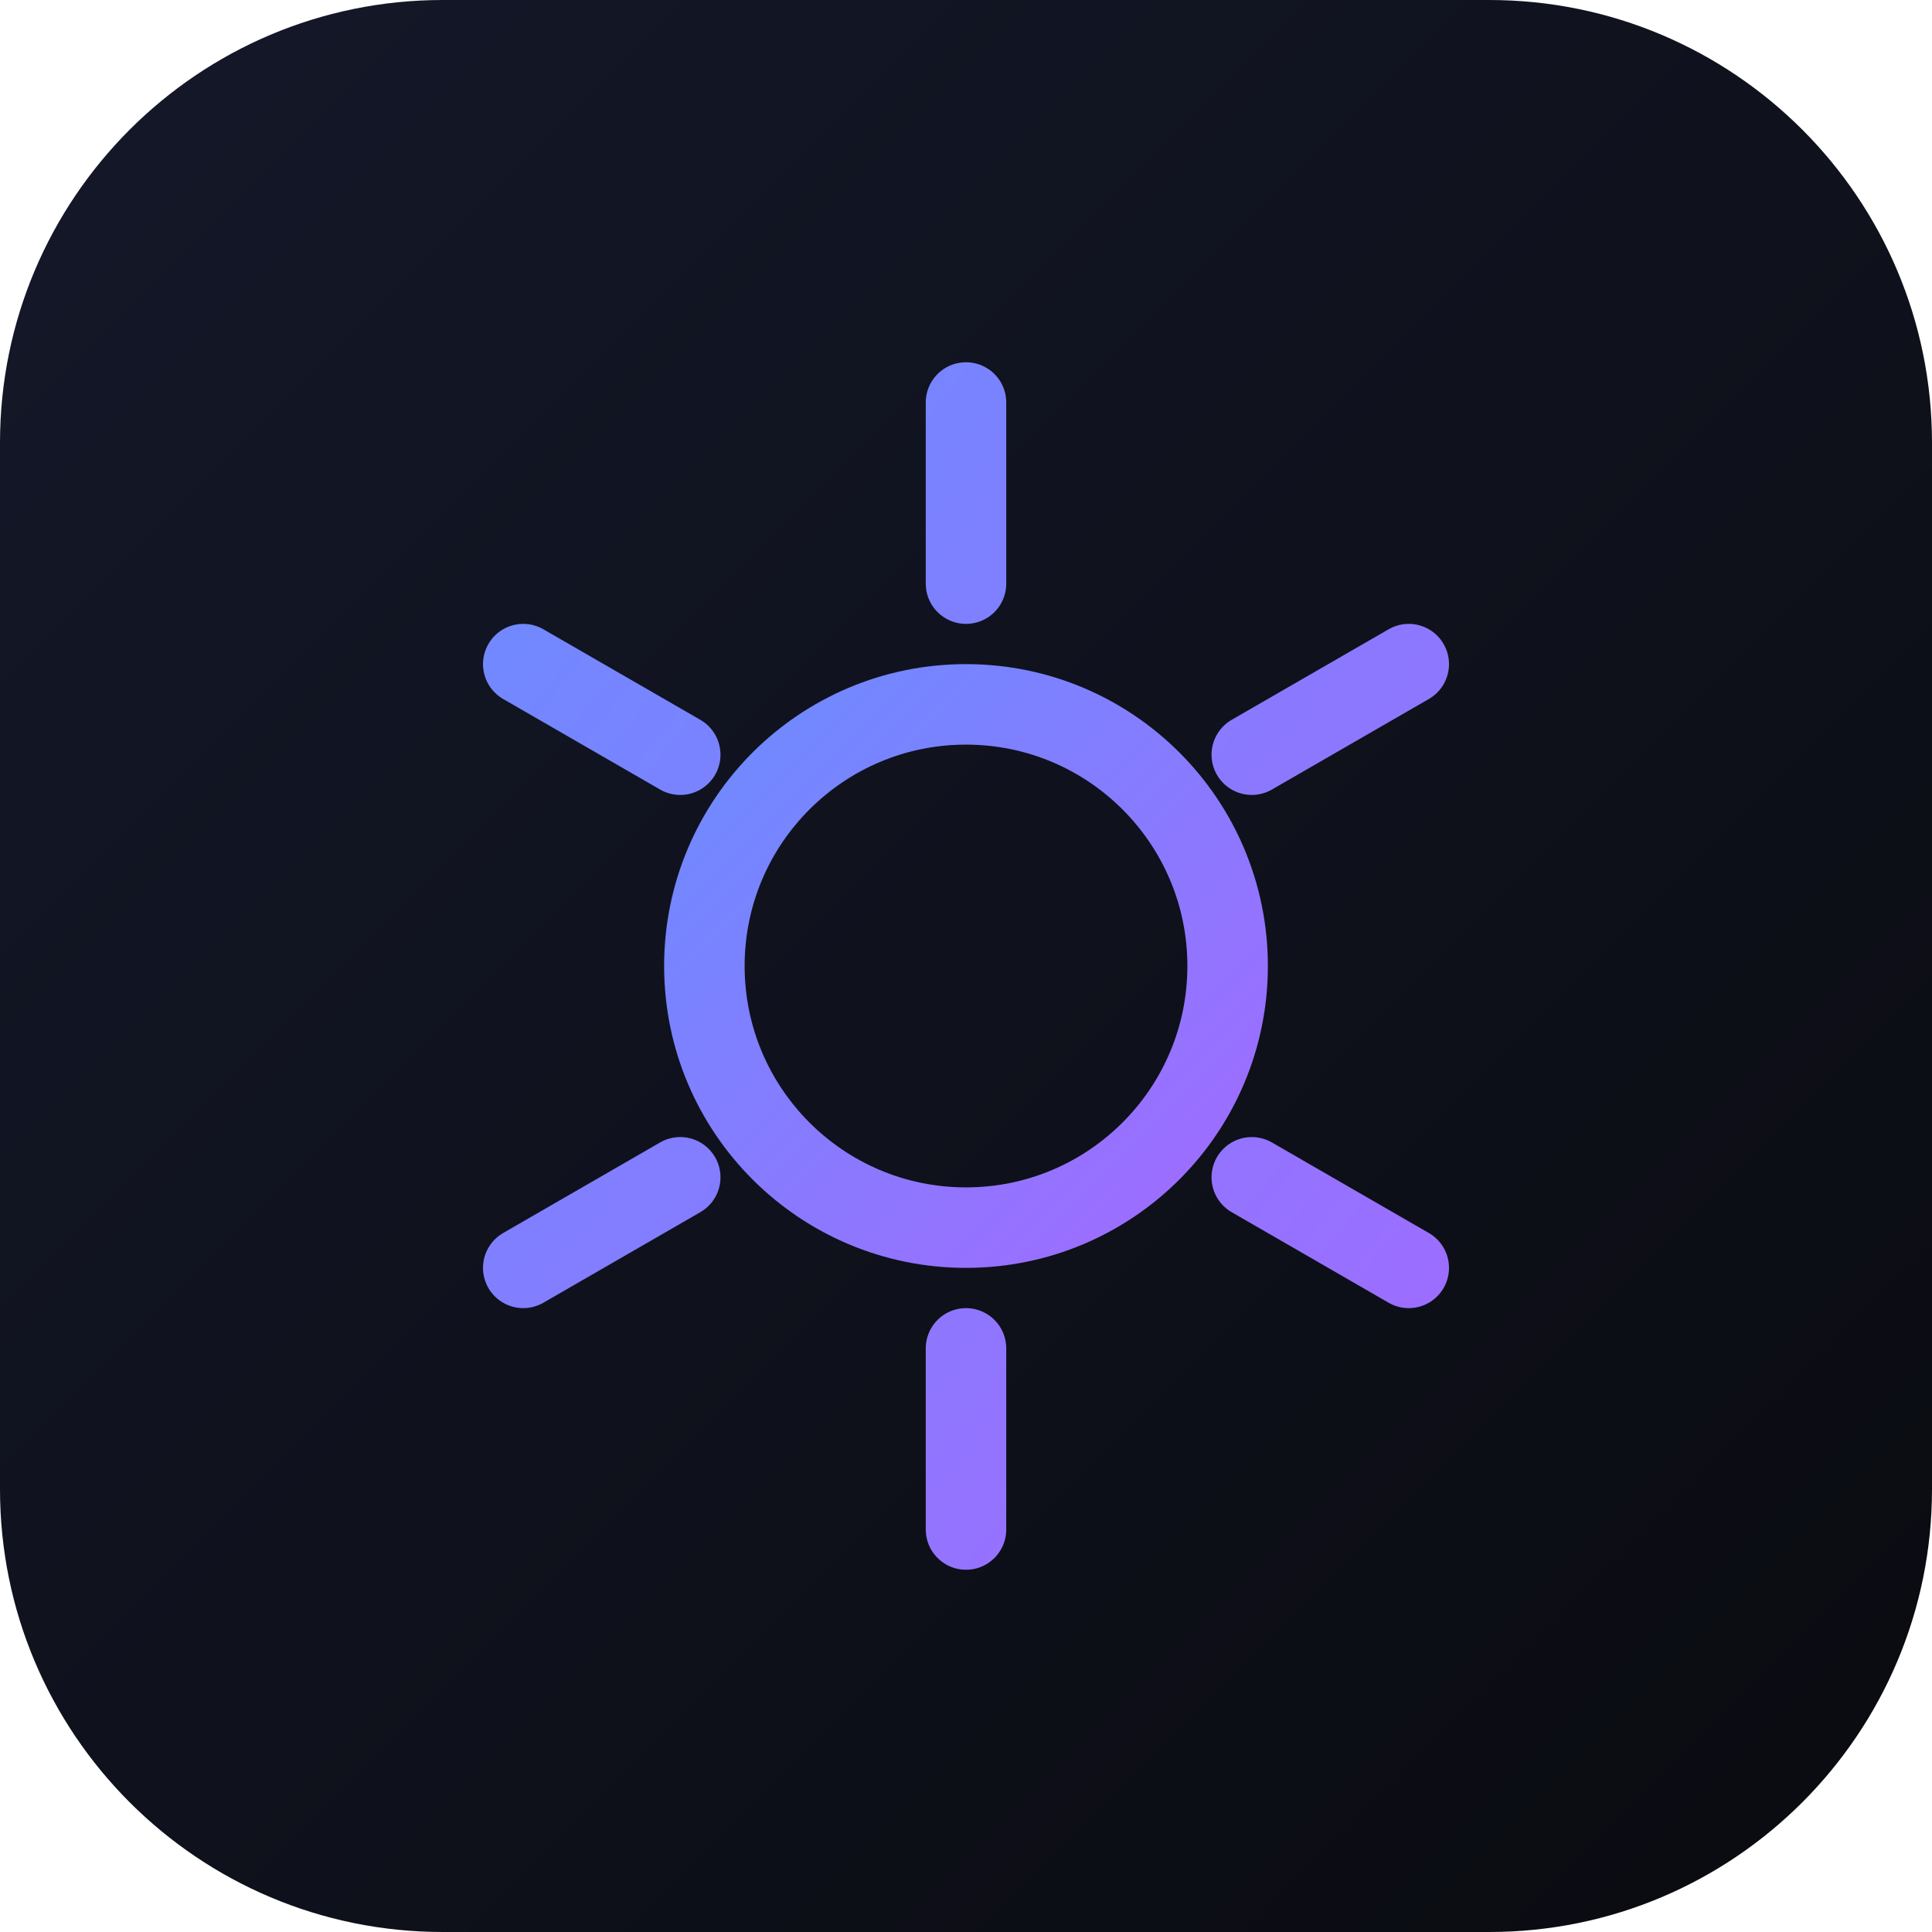
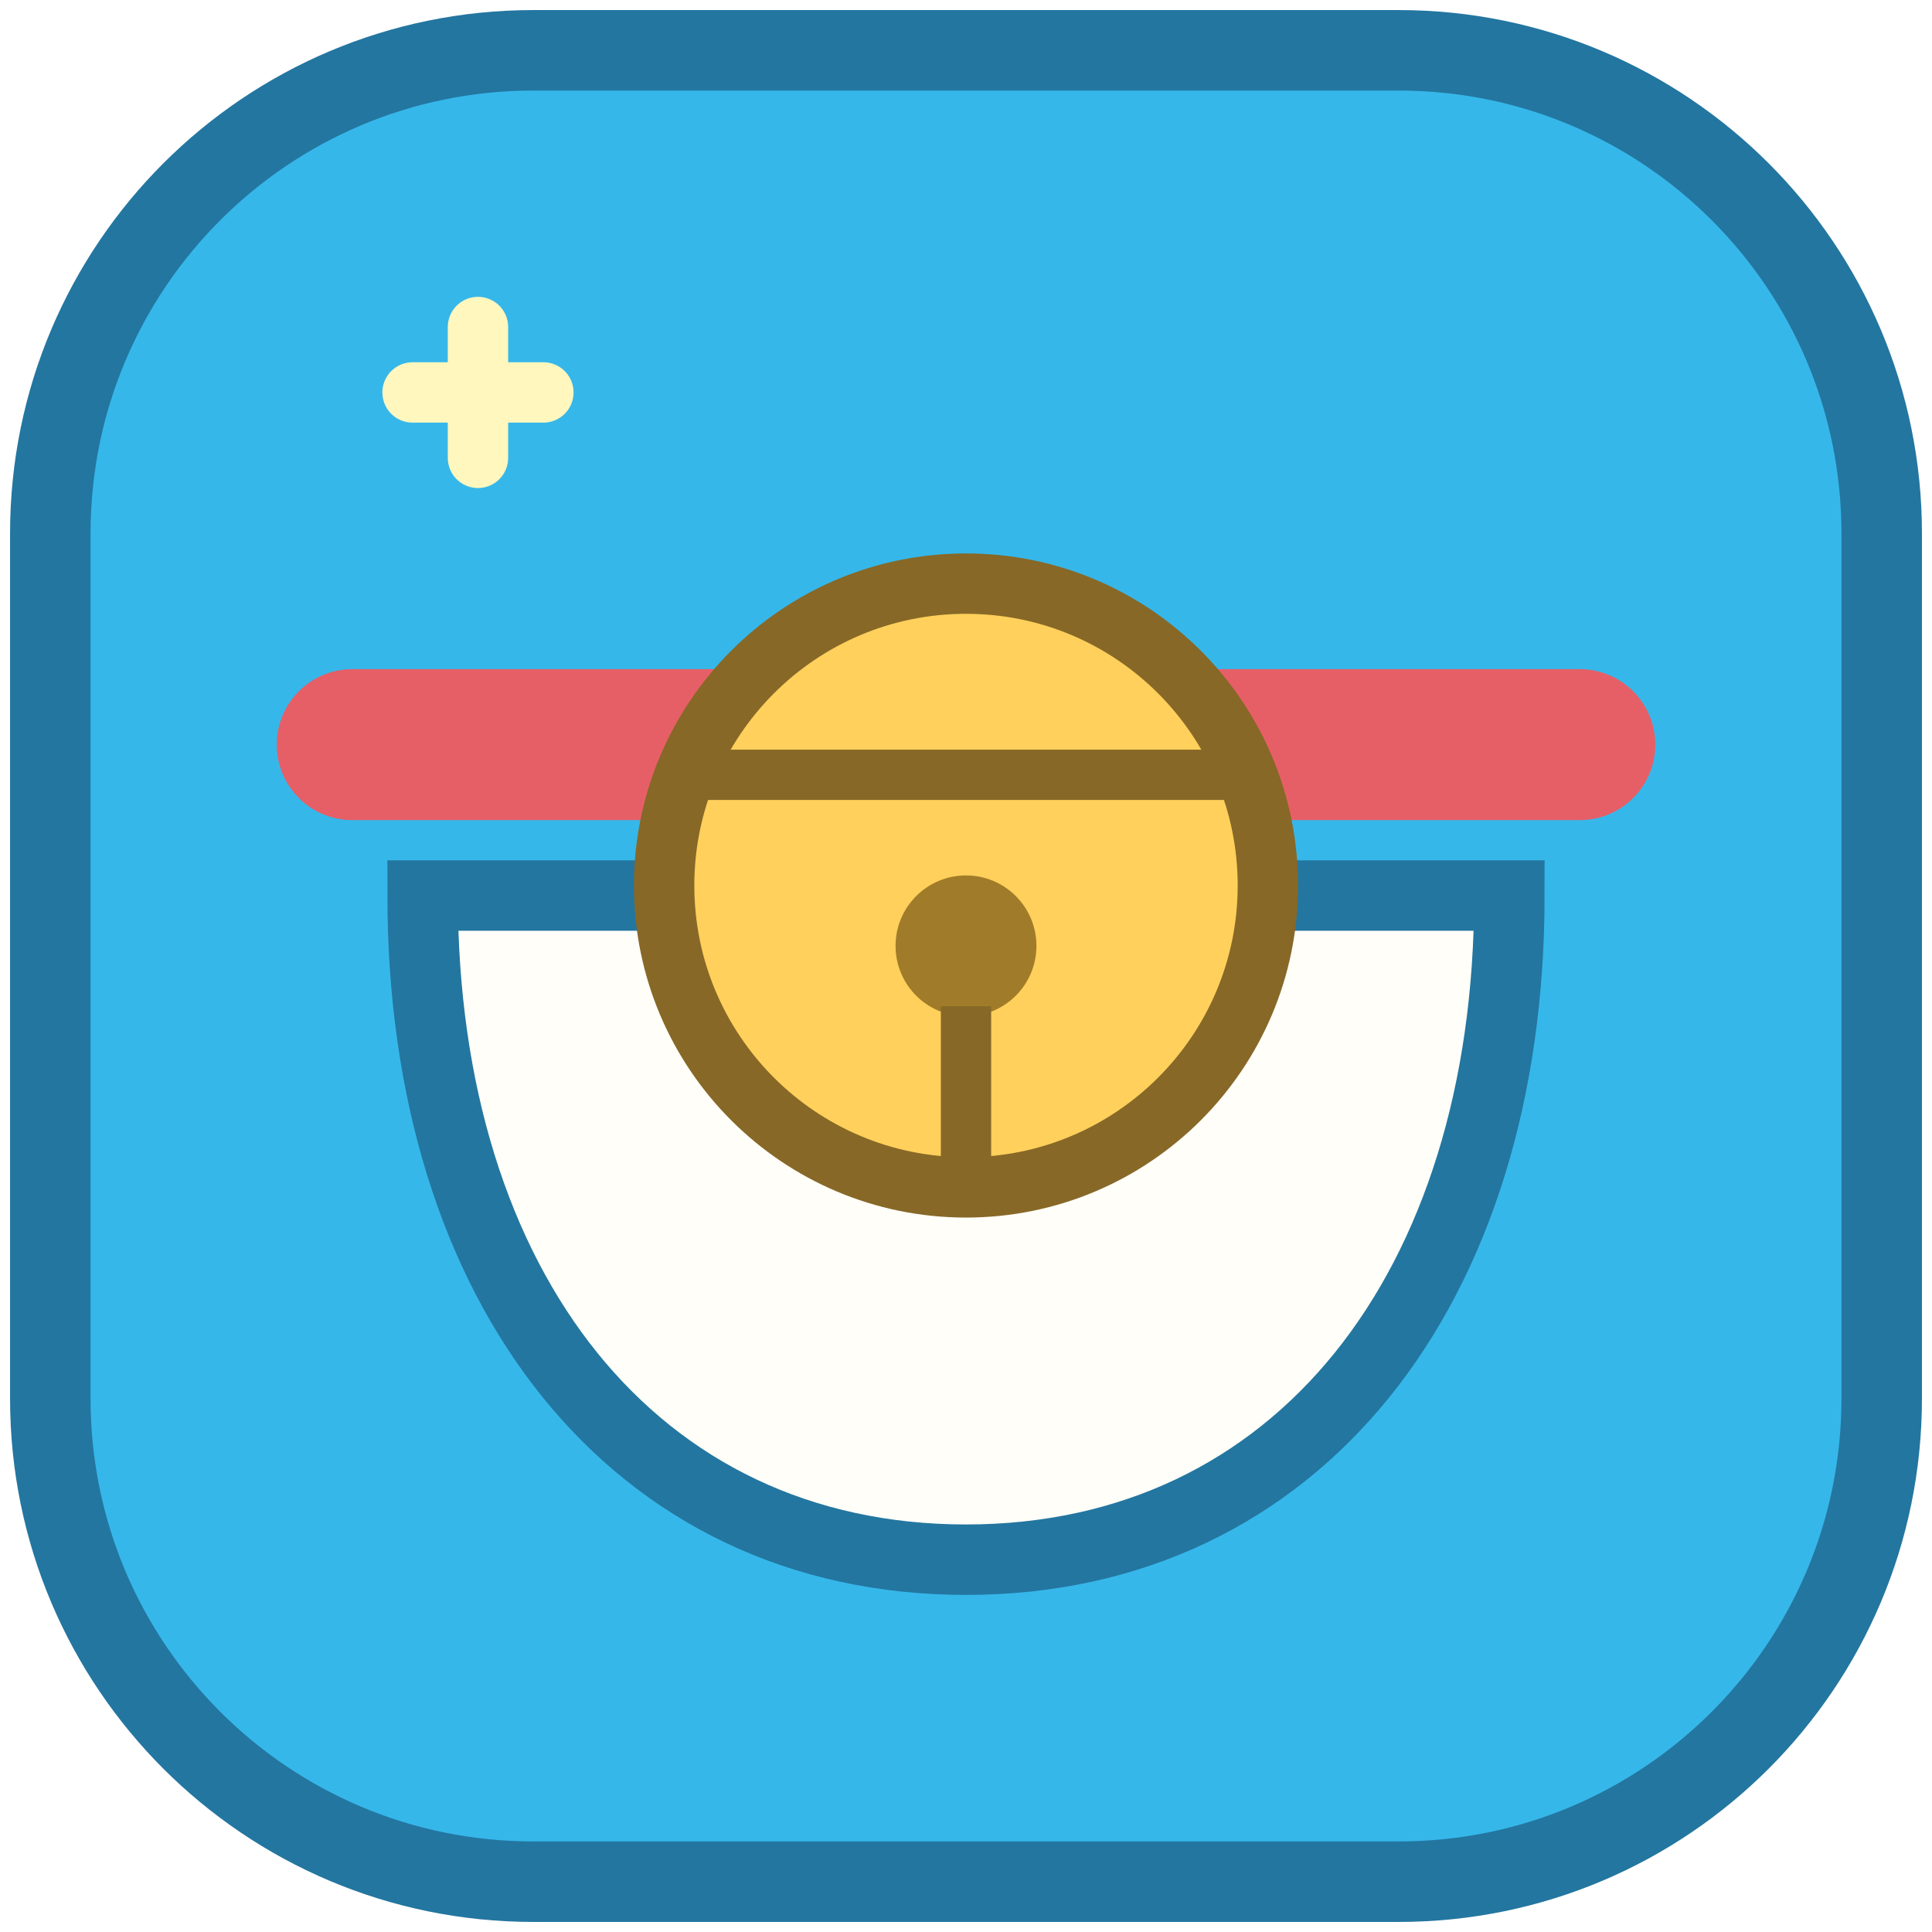
<svg xmlns="http://www.w3.org/2000/svg" viewBox="0 0 192 192" width="192" height="192">
-   <defs>
-     <linearGradient id="bg" x1="0" y1="0" x2="1" y2="1">
-       <stop offset="0" stop-color="#141829" />
-       <stop offset="1" stop-color="#0a0b10" />
-     </linearGradient>
-     <linearGradient id="mark" x1="0" y1="0" x2="1" y2="1">
-       <stop offset="0" stop-color="#6d8bff" />
-       <stop offset="1" stop-color="#a06bff" />
-     </linearGradient>
-   </defs>
-   <rect width="192" height="192" rx="44" fill="url(#bg)" />
-   <g stroke="url(#mark)" stroke-width="8" stroke-linecap="round" fill="none">
-     <path d="M96 40v18M96 134v18M52 66l15.6 9M124.4 117l15.6 9M52 126l15.6-9M124.4 75l15.6-9" />
-     <circle cx="96" cy="96" r="26" />
-   </g>
+   <rect x="5" y="5" width="182" height="182" rx="48" fill="#36b7ea" stroke="#2376a0" stroke-width="8" />
+   <path d="M42 89h108c0 39-21 66-54 66S42 128 42 89z" fill="#fffef8" stroke="#2376a0" stroke-width="7" />
+   <path d="M35 74h122" stroke="#e65f67" stroke-width="15" stroke-linecap="round" />
+   <circle cx="96" cy="88" r="30" fill="#ffd05b" stroke="#876827" stroke-width="6" />
+   <path d="M70 77h52" stroke="#876827" stroke-width="5" stroke-linecap="round" />
+   <circle cx="96" cy="94" r="7" fill="#a07b29" />
+   <path d="M96 100v17" stroke="#876827" stroke-width="5" />
+   <path d="M41 39h13M47.5 32.5v13" stroke="#fff7be" stroke-width="6" stroke-linecap="round" />
</svg>
